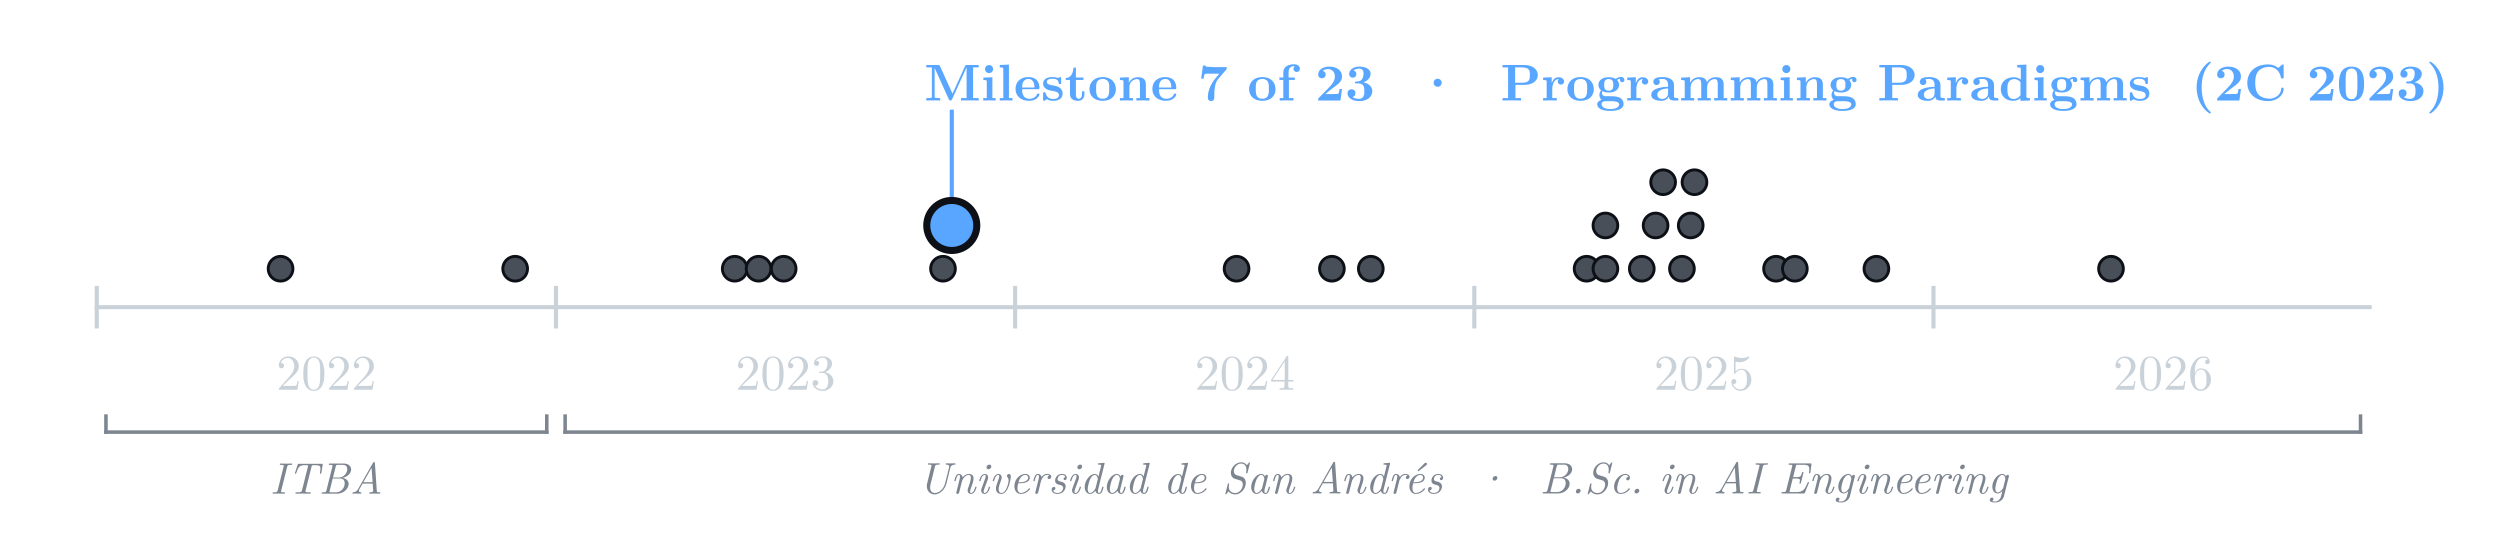
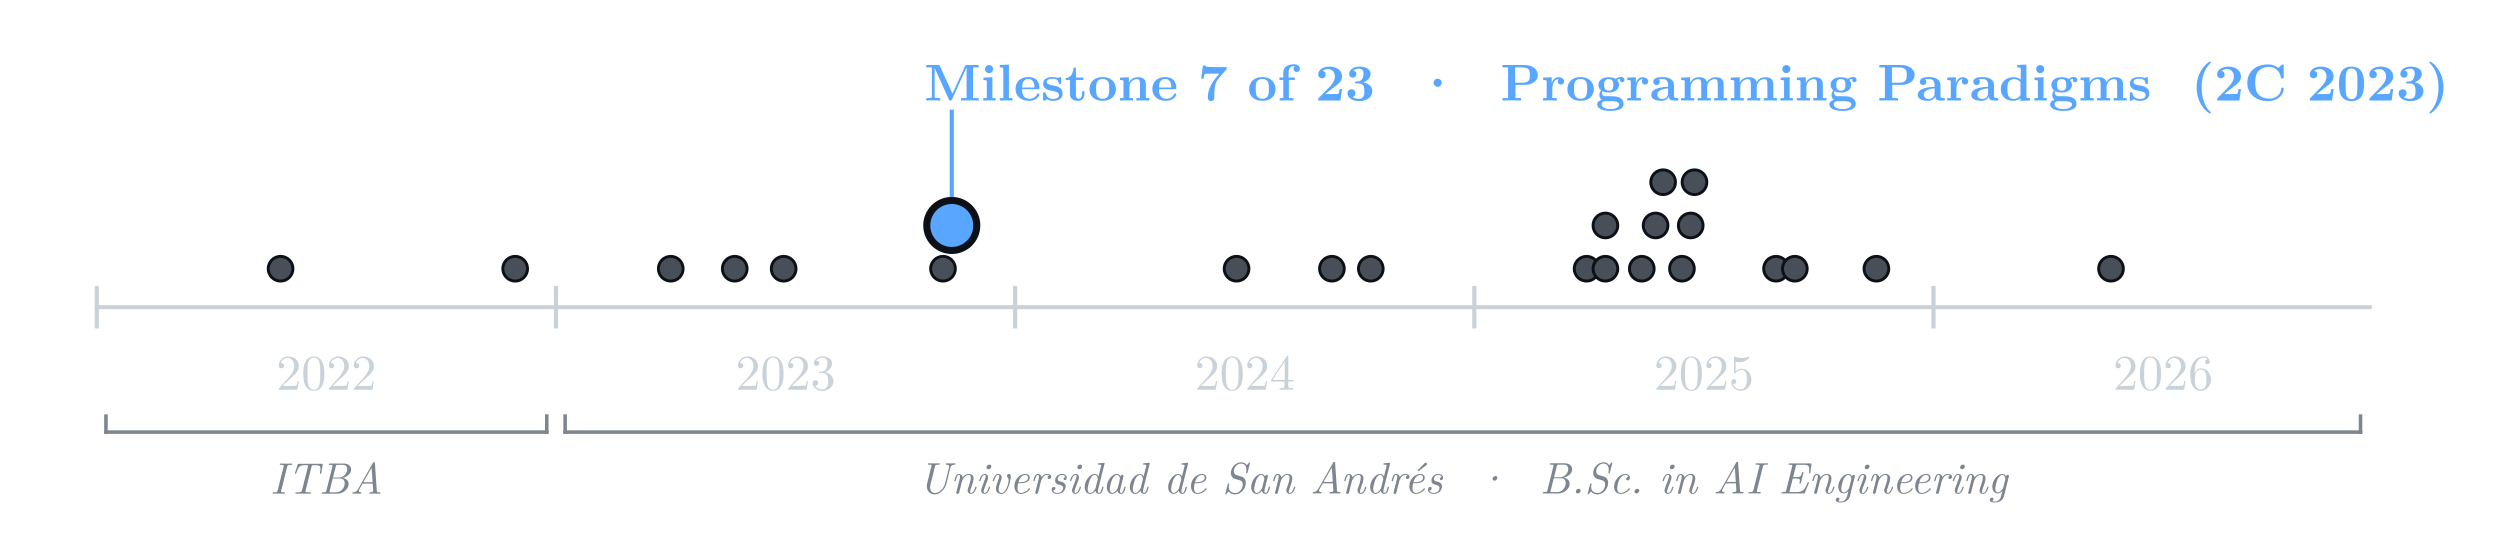
<svg xmlns="http://www.w3.org/2000/svg" xmlns:xlink="http://www.w3.org/1999/xlink" width="424.736pt" height="94.01pt" viewBox="0 0 424.736 94.01" version="1.1">
  <defs>
    <style type="text/css">*{stroke-linejoin: round; stroke-linecap: butt}</style>
  </defs>
  <g id="figure_1">
    <g id="patch_1">
      <path d="M 0 94.01  L 424.736 94.01  L 424.736 0  L 0 0  L 0 94.01  z " style="fill: none" />
    </g>
    <g id="axes_1">
      <g id="line2d_1">
        <path d="M 18.001 73.414  L 92.893 73.414  " clip-path="url(#p8eabf06597)" style="fill: none; stroke: #7d8590; stroke-width: 0.6; stroke-linecap: square" />
      </g>
      <g id="line2d_2">
        <path d="M 18.001 73.414  L 18.001 70.692  " clip-path="url(#p8eabf06597)" style="fill: none; stroke: #7d8590; stroke-width: 0.6; stroke-linecap: square" />
      </g>
      <g id="line2d_3">
        <path d="M 92.893 73.414  L 92.893 70.692  " clip-path="url(#p8eabf06597)" style="fill: none; stroke: #7d8590; stroke-width: 0.6; stroke-linecap: square" />
      </g>
      <g id="line2d_4">
        <path d="M 96.013 73.414  L 401.039 73.414  " clip-path="url(#p8eabf06597)" style="fill: none; stroke: #7d8590; stroke-width: 0.6; stroke-linecap: square" />
      </g>
      <g id="line2d_5">
        <path d="M 96.013 73.414  L 96.013 70.692  " clip-path="url(#p8eabf06597)" style="fill: none; stroke: #7d8590; stroke-width: 0.6; stroke-linecap: square" />
      </g>
      <g id="line2d_6">
        <path d="M 401.039 73.414  L 401.039 70.692  " clip-path="url(#p8eabf06597)" style="fill: none; stroke: #7d8590; stroke-width: 0.6; stroke-linecap: square" />
      </g>
      <g id="line2d_7">
        <path d="M 16.441 52.186  L 402.599 52.186  " clip-path="url(#p8eabf06597)" style="fill: none; stroke: #c9d1d9; stroke-width: 0.7; stroke-linecap: square" />
      </g>
      <g id="line2d_8">
        <path d="M 16.441 55.452  L 16.441 48.92  " clip-path="url(#p8eabf06597)" style="fill: none; stroke: #c9d1d9; stroke-width: 0.7; stroke-linecap: square" />
      </g>
      <g id="line2d_9">
        <path d="M 94.453 55.452  L 94.453 48.92  " clip-path="url(#p8eabf06597)" style="fill: none; stroke: #c9d1d9; stroke-width: 0.7; stroke-linecap: square" />
      </g>
      <g id="line2d_10">
        <path d="M 172.464 55.452  L 172.464 48.92  " clip-path="url(#p8eabf06597)" style="fill: none; stroke: #c9d1d9; stroke-width: 0.7; stroke-linecap: square" />
      </g>
      <g id="line2d_11">
        <path d="M 250.476 55.452  L 250.476 48.92  " clip-path="url(#p8eabf06597)" style="fill: none; stroke: #c9d1d9; stroke-width: 0.7; stroke-linecap: square" />
      </g>
      <g id="line2d_12">
        <path d="M 328.488 55.452  L 328.488 48.92  " clip-path="url(#p8eabf06597)" style="fill: none; stroke: #c9d1d9; stroke-width: 0.7; stroke-linecap: square" />
      </g>
      <g id="line2d_13">
        <defs>
          <path id="mfa17955ae9" d="M 0 2.1  C 0.557 2.1 1.091 1.879 1.485 1.485  C 1.879 1.091 2.1 0.557 2.1 0  C 2.1 -0.557 1.879 -1.091 1.485 -1.485  C 1.091 -1.879 0.557 -2.1 0 -2.1  C -0.557 -2.1 -1.091 -1.879 -1.485 -1.485  C -1.879 -1.091 -2.1 -0.557 -2.1 0  C -2.1 0.557 -1.879 1.091 -1.485 1.485  C -1.091 1.879 -0.557 2.1 0 2.1  z " style="stroke: #0d1117; stroke-width: 0.5" />
        </defs>
        <g clip-path="url(#p8eabf06597)">
          <use xlink:href="#mfa17955ae9" x="47.667" y="45.654" style="fill: #484f58; stroke: #0d1117; stroke-width: 0.5" />
        </g>
      </g>
      <g id="line2d_14">
        <g clip-path="url(#p8eabf06597)">
          <use xlink:href="#mfa17955ae9" x="87.526" y="45.654" style="fill: #484f58; stroke: #0d1117; stroke-width: 0.5" />
        </g>
      </g>
      <g id="line2d_15">
        <g clip-path="url(#p8eabf06597)">
+           <use xlink:href="#mfa17955ae9" x="113.956" y="45.654" style="fill: #484f58; stroke: #0d1117; stroke-width: 0.5" />
+         </g>
+       </g>
+       <g id="line2d_16">
+         <g clip-path="url(#p8eabf06597)">
          <use xlink:href="#mfa17955ae9" x="124.826" y="45.654" style="fill: #484f58; stroke: #0d1117; stroke-width: 0.5" />
-         </g>
-       </g>
-       <g id="line2d_16">
-         <g clip-path="url(#p8eabf06597)">
-           <use xlink:href="#mfa17955ae9" x="128.876" y="45.654" style="fill: #484f58; stroke: #0d1117; stroke-width: 0.5" />
        </g>
      </g>
      <g id="line2d_17">
        <g clip-path="url(#p8eabf06597)">
          <use xlink:href="#mfa17955ae9" x="133.139" y="45.654" style="fill: #484f58; stroke: #0d1117; stroke-width: 0.5" />
        </g>
      </g>
      <g id="line2d_18">
        <g clip-path="url(#p8eabf06597)">
          <use xlink:href="#mfa17955ae9" x="160.209" y="45.654" style="fill: #484f58; stroke: #0d1117; stroke-width: 0.5" />
        </g>
      </g>
      <g id="line2d_19">
        <g clip-path="url(#p8eabf06597)">
          <use xlink:href="#mfa17955ae9" x="210.085" y="45.654" style="fill: #484f58; stroke: #0d1117; stroke-width: 0.5" />
        </g>
      </g>
      <g id="line2d_20">
        <g clip-path="url(#p8eabf06597)">
          <use xlink:href="#mfa17955ae9" x="226.284" y="45.654" style="fill: #484f58; stroke: #0d1117; stroke-width: 0.5" />
        </g>
      </g>
      <g id="line2d_21">
        <g clip-path="url(#p8eabf06597)">
          <use xlink:href="#mfa17955ae9" x="232.892" y="45.654" style="fill: #484f58; stroke: #0d1117; stroke-width: 0.5" />
        </g>
      </g>
      <g id="line2d_22">
        <g clip-path="url(#p8eabf06597)">
          <use xlink:href="#mfa17955ae9" x="269.553" y="45.654" style="fill: #484f58; stroke: #0d1117; stroke-width: 0.5" />
        </g>
      </g>
      <g id="line2d_23">
        <g clip-path="url(#p8eabf06597)">
          <use xlink:href="#mfa17955ae9" x="272.75" y="45.654" style="fill: #484f58; stroke: #0d1117; stroke-width: 0.5" />
        </g>
      </g>
      <g id="line2d_24">
        <g clip-path="url(#p8eabf06597)">
          <use xlink:href="#mfa17955ae9" x="272.75" y="38.305" style="fill: #484f58; stroke: #0d1117; stroke-width: 0.5" />
        </g>
      </g>
      <g id="line2d_25">
        <g clip-path="url(#p8eabf06597)">
          <use xlink:href="#mfa17955ae9" x="278.931" y="45.654" style="fill: #484f58; stroke: #0d1117; stroke-width: 0.5" />
        </g>
      </g>
      <g id="line2d_26">
        <g clip-path="url(#p8eabf06597)">
          <use xlink:href="#mfa17955ae9" x="281.276" y="38.305" style="fill: #484f58; stroke: #0d1117; stroke-width: 0.5" />
        </g>
      </g>
      <g id="line2d_27">
        <g clip-path="url(#p8eabf06597)">
          <use xlink:href="#mfa17955ae9" x="282.555" y="30.957" style="fill: #484f58; stroke: #0d1117; stroke-width: 0.5" />
        </g>
      </g>
      <g id="line2d_28">
        <g clip-path="url(#p8eabf06597)">
          <use xlink:href="#mfa17955ae9" x="285.752" y="45.654" style="fill: #484f58; stroke: #0d1117; stroke-width: 0.5" />
        </g>
      </g>
      <g id="line2d_29">
        <g clip-path="url(#p8eabf06597)">
          <use xlink:href="#mfa17955ae9" x="287.244" y="38.305" style="fill: #484f58; stroke: #0d1117; stroke-width: 0.5" />
        </g>
      </g>
      <g id="line2d_30">
        <g clip-path="url(#p8eabf06597)">
          <use xlink:href="#mfa17955ae9" x="287.883" y="30.957" style="fill: #484f58; stroke: #0d1117; stroke-width: 0.5" />
        </g>
      </g>
      <g id="line2d_31">
        <g clip-path="url(#p8eabf06597)">
          <use xlink:href="#mfa17955ae9" x="301.738" y="45.654" style="fill: #484f58; stroke: #0d1117; stroke-width: 0.5" />
        </g>
      </g>
      <g id="line2d_32">
        <g clip-path="url(#p8eabf06597)">
          <use xlink:href="#mfa17955ae9" x="304.935" y="45.654" style="fill: #484f58; stroke: #0d1117; stroke-width: 0.5" />
        </g>
      </g>
      <g id="line2d_33">
        <g clip-path="url(#p8eabf06597)">
          <use xlink:href="#mfa17955ae9" x="318.79" y="45.654" style="fill: #484f58; stroke: #0d1117; stroke-width: 0.5" />
        </g>
      </g>
      <g id="line2d_34">
        <g clip-path="url(#p8eabf06597)">
          <use xlink:href="#mfa17955ae9" x="358.648" y="45.654" style="fill: #484f58; stroke: #0d1117; stroke-width: 0.5" />
        </g>
      </g>
      <g id="text_1">
        <g style="fill: #7d8590" transform="translate(45.88859 83.87388) scale(0.075 -0.075)">
          <defs>
            <path id="LMRoman10-Italic-41" d="M 2163 122  C 2163 198 2112 198 1984 198  C 1587 198 1587 243 1587 314  C 1587 314 1587 358 1613 454  L 2477 3910  C 2528 4115 2566 4173 3008 4173  C 3142 4173 3206 4173 3206 4294  C 3206 4371 3142 4371 3117 4371  C 2861 4371 2592 4352 2330 4352  C 2067 4352 1792 4371 1530 4371  C 1485 4371 1408 4371 1408 4256  C 1408 4173 1453 4173 1581 4173  C 1798 4173 1984 4173 1984 4064  C 1984 4045 1971 3962 1965 3942  L 1094 461  C 1043 250 986 198 557 198  C 422 198 365 198 365 83  C 365 13 410 0 454 0  C 710 0 979 19 1242 19  C 1504 19 1779 0 2035 0  C 2080 0 2163 0 2163 122  z " transform="scale(0.015625)" />
            <path id="LMRoman10-Italic-68" d="M 4960 3027  L 5152 4173  C 5158 4198 5158 4230 5158 4256  C 5158 4333 5101 4333 4998 4333  L 1715 4333  C 1587 4333 1568 4333 1530 4218  L 1152 3072  C 1120 2989 1120 2963 1120 2963  C 1120 2893 1197 2893 1216 2893  C 1242 2893 1267 2893 1286 2912  C 1299 2925 1306 2931 1370 3098  C 1670 4000 1850 4134 2675 4134  L 2893 4134  C 3040 4134 3040 4109 3040 4064  C 3040 4019 3027 3962 3014 3923  L 2157 486  C 2099 262 2042 198 1478 198  L 1376 198  C 1267 198 1197 198 1197 77  C 1197 0 1274 0 1306 0  C 1632 0 1971 19 2298 19  C 2630 19 2976 0 3302 0  C 3360 0 3437 0 3437 128  C 3437 198 3373 198 3277 198  L 3181 198  C 3078 198 2880 211 2861 211  C 2682 230 2650 256 2650 346  C 2650 365 2650 378 2675 467  L 3533 3910  C 3578 4102 3629 4115 3680 4122  C 3731 4134 3904 4134 4013 4134  C 4678 4134 4826 4045 4826 3648  C 4826 3571 4826 3450 4762 3072  C 4749 3002 4749 2976 4749 2976  C 4749 2893 4813 2893 4845 2893  C 4928 2893 4941 2912 4960 3027  z " transform="scale(0.015625)" />
            <path id="LMRoman10-Italic-22" d="M 4333 1402  C 4333 1933 3904 2227 3443 2285  C 4224 2458 4698 3008 4698 3501  C 4698 3962 4320 4371 3622 4371  L 1632 4371  C 1530 4371 1459 4371 1459 4250  C 1459 4173 1510 4173 1632 4173  C 1830 4173 2003 4173 2003 4064  C 2003 4045 2003 4032 1978 3942  L 1114 467  C 1062 250 1024 198 589 198  C 486 198 416 198 416 77  C 416 0 474 0 576 0  L 2688 0  C 3597 0 4333 736 4333 1402  z M 4134 3539  C 4134 2995 3642 2342 2912 2342  L 2067 2342  L 2464 3942  C 2522 4173 2566 4173 2778 4173  L 3533 4173  C 4070 4173 4134 3738 4134 3539  z M 3763 1485  C 3763 864 3251 198 2547 198  L 1754 198  C 1555 198 1555 218 1555 262  C 1555 301 1574 365 1581 403  L 2029 2202  L 3130 2202  C 3725 2202 3763 1651 3763 1485  z " transform="scale(0.015625)" />
            <path id="LMRoman10-Italic-1b" d="M 4429 115  C 4429 198 4378 198 4275 198  C 3942 198 3923 250 3910 416  L 3635 4422  C 3629 4563 3622 4582 3520 4582  C 3418 4582 3392 4538 3354 4467  L 1229 723  C 954 237 678 211 454 198  C 384 192 378 77 378 77  C 378 58 384 0 454 0  C 614 0 800 19 966 19  C 1165 19 1370 0 1562 0  C 1594 0 1677 0 1677 122  C 1677 192 1626 192 1574 198  C 1536 205 1306 218 1306 416  C 1306 474 1338 550 1395 659  L 1856 1466  L 3315 1466  L 3386 403  C 3386 275 3232 198 2957 198  C 2886 198 2810 198 2810 77  C 2810 0 2886 0 2906 0  C 3142 0 3398 19 3642 19  C 3866 19 4096 0 4314 0  C 4352 0 4429 0 4429 115  z M 3302 1664  L 1965 1664  L 3155 3757  L 3302 1664  z " transform="scale(0.015625)" />
          </defs>
          <use xlink:href="#LMRoman10-Italic-41" />
          <use xlink:href="#LMRoman10-Italic-68" transform="translate(38.59375 0)" />
          <use xlink:href="#LMRoman10-Italic-22" transform="translate(110.1875 0)" />
          <use xlink:href="#LMRoman10-Italic-1b" transform="translate(180.5938 0)" />
        </g>
      </g>
      <g id="text_2">
        <g style="fill: #7d8590" transform="translate(155.9454 83.83263) scale(0.075 -0.075)">
          <defs>
            <path id="LMRoman10-Italic-6c" d="M 5453 4288  C 5453 4339 5427 4371 5370 4371  C 5178 4371 4966 4352 4768 4352  C 4563 4352 4352 4371 4154 4371  C 4122 4371 4038 4371 4038 4250  C 4038 4179 4096 4173 4154 4173  C 4486 4160 4538 4032 4538 3898  C 4538 3840 4525 3795 4512 3744  L 3942 1466  C 3738 640 3059 58 2458 58  C 2125 58 1773 275 1773 858  C 1773 998 1805 1203 1837 1344  L 2477 3917  C 2528 4122 2579 4173 2982 4173  C 3117 4173 3174 4173 3174 4288  C 3174 4358 3130 4371 3085 4371  C 2842 4371 2579 4352 2330 4352  C 2074 4352 1811 4371 1562 4371  C 1523 4371 1440 4371 1440 4250  C 1440 4173 1491 4173 1613 4173  C 1811 4173 1984 4173 1984 4064  C 1984 4045 1984 4032 1958 3942  L 1344 1472  C 1293 1267 1293 1126 1293 1062  C 1293 294 1830 -141 2432 -141  C 3245 -141 3955 691 4128 1395  L 4710 3738  C 4813 4147 5171 4166 5357 4173  C 5376 4173 5453 4179 5453 4288  z " transform="scale(0.015625)" />
            <path id="LMRoman10-Italic-4d" d="M 3750 915  C 3750 979 3699 979 3654 979  C 3571 979 3571 966 3546 870  C 3494 698 3322 70 2950 70  C 2816 70 2810 166 2810 256  C 2810 416 2874 582 2925 736  C 3053 1075 3315 1792 3315 2163  C 3315 2688 2963 2829 2650 2829  C 2125 2829 1818 2445 1734 2323  C 1690 2637 1472 2829 1197 2829  C 966 2829 838 2682 736 2490  C 614 2234 531 1843 531 1843  C 531 1779 595 1779 627 1779  C 710 1779 717 1786 749 1926  C 864 2374 986 2688 1184 2688  C 1350 2688 1350 2502 1350 2432  C 1350 2330 1331 2208 1306 2106  L 826 186  C 813 147 806 115 806 96  C 806 26 858 -70 986 -70  C 1062 -70 1171 -26 1216 96  L 1472 1120  C 1504 1261 1542 1395 1574 1536  C 1658 1862 1658 1869 1766 2054  C 1856 2208 2144 2688 2630 2688  C 2912 2688 2925 2400 2925 2266  C 2925 1869 2643 1107 2554 851  C 2470 634 2451 576 2451 442  C 2451 160 2630 -70 2938 -70  C 3533 -70 3750 883 3750 915  z " transform="scale(0.015625)" />
            <path id="LMRoman10-Italic-42" d="M 2118 915  C 2118 979 2067 979 2022 979  C 1939 979 1939 966 1914 870  C 1862 685 1690 70 1318 70  C 1267 70 1178 77 1178 250  C 1178 416 1261 627 1344 864  L 1754 1958  C 1818 2144 1830 2195 1830 2317  C 1830 2669 1587 2829 1350 2829  C 749 2829 531 1875 531 1843  C 531 1779 595 1779 627 1779  C 710 1779 717 1792 742 1882  C 800 2093 966 2688 1338 2688  C 1408 2688 1478 2656 1478 2509  C 1478 2355 1408 2170 1363 2048  L 1171 1517  L 934 883  C 845 640 819 570 819 442  C 819 192 973 -70 1306 -70  C 1907 -70 2118 890 2118 915  z M 2291 3910  C 2291 4045 2195 4186 2003 4186  C 1798 4186 1594 3987 1594 3782  C 1594 3642 1696 3507 1882 3507  C 2086 3507 2291 3706 2291 3910  z " transform="scale(0.015625)" />
            <path id="LMRoman10-Italic-70" d="M 3155 2406  C 3155 2630 3078 2829 2893 2829  C 2746 2829 2586 2682 2586 2534  C 2586 2451 2630 2406 2669 2362  C 2822 2195 2842 1990 2842 1856  C 2842 1677 2541 70 1805 70  C 1459 70 1389 390 1389 602  C 1389 973 1594 1530 1766 1990  C 1798 2093 1837 2189 1837 2310  C 1837 2630 1626 2829 1350 2829  C 755 2829 531 1882 531 1843  C 531 1779 595 1779 627 1779  C 710 1779 717 1792 742 1882  C 794 2080 966 2688 1338 2688  C 1408 2688 1478 2669 1478 2502  C 1478 2349 1414 2176 1325 1926  C 1126 1382 998 998 998 698  C 998 115 1408 -70 1786 -70  C 2861 -70 3155 2240 3155 2406  z " transform="scale(0.015625)" />
            <path id="LMRoman10-Italic-32" d="M 2995 666  C 2995 698 2944 768 2893 768  C 2867 768 2861 762 2810 698  C 2336 96 1766 70 1658 70  C 1242 70 1171 525 1171 774  C 1171 1018 1235 1306 1280 1478  L 1530 1478  C 1722 1478 2150 1498 2458 1619  C 2963 1824 2963 2240 2963 2285  C 2963 2579 2726 2829 2317 2829  C 1645 2829 730 2182 730 1050  C 730 474 1037 -70 1645 -70  C 2464 -70 2995 570 2995 666  z M 2720 2298  C 2720 1619 1664 1619 1453 1619  L 1318 1619  C 1594 2669 2253 2688 2317 2688  C 2573 2688 2720 2515 2720 2298  z " transform="scale(0.015625)" />
            <path id="LMRoman10-Italic-60" d="M 3130 2426  C 3130 2758 2714 2829 2502 2829  C 2061 2829 1830 2509 1728 2368  C 1658 2707 1408 2829 1197 2829  C 966 2829 838 2682 736 2490  C 614 2234 531 1843 531 1843  C 531 1779 595 1779 627 1779  C 710 1779 717 1786 749 1926  C 864 2374 986 2688 1184 2688  C 1350 2688 1350 2502 1350 2432  C 1350 2330 1331 2208 1306 2106  L 826 186  C 813 147 806 115 806 96  C 806 26 858 -70 986 -70  C 1178 -70 1222 115 1235 166  L 1651 1843  C 1658 1862 1946 2688 2496 2688  C 2528 2688 2707 2688 2835 2598  C 2611 2528 2592 2323 2592 2291  C 2592 2208 2650 2086 2816 2086  C 2931 2086 3130 2176 3130 2426  z " transform="scale(0.015625)" />
            <path id="LMRoman10-Italic-62" d="M 2515 1005  C 2515 1562 2016 1677 1754 1734  C 1574 1773 1344 1824 1344 2099  C 1344 2253 1478 2688 1990 2688  C 2163 2688 2400 2624 2470 2374  C 2266 2349 2214 2176 2214 2112  C 2214 2042 2253 1933 2406 1933  C 2515 1933 2682 2010 2682 2285  C 2682 2579 2419 2829 1997 2829  C 1248 2829 986 2214 986 1882  C 986 1389 1402 1299 1581 1261  C 1862 1197 2150 1133 2150 787  C 2150 582 1978 70 1318 70  C 1178 70 806 102 704 429  C 1030 461 1030 742 1030 742  C 1030 864 947 947 813 947  C 666 947 486 838 486 550  C 486 160 858 -70 1312 -70  C 2272 -70 2515 710 2515 1005  z " transform="scale(0.015625)" />
            <path id="LMRoman10-Italic-2f" d="M 3424 915  C 3424 979 3373 979 3328 979  C 3251 979 3245 973 3206 832  C 3117 474 2995 70 2778 70  C 2611 70 2611 243 2611 333  C 2611 378 2611 474 2650 627  L 3565 4282  C 3571 4301 3584 4365 3584 4365  C 3584 4422 3546 4442 3494 4442  C 3475 4442 3411 4435 3392 4429  L 2758 4378  C 2682 4371 2611 4365 2611 4243  C 2611 4173 2675 4173 2765 4173  C 3072 4173 3085 4128 3085 4064  C 3085 4045 3066 3955 3066 3955  L 2694 2458  C 2598 2656 2426 2829 2157 2829  C 1446 2829 691 1856 691 922  C 691 378 986 -70 1466 -70  C 1696 -70 1978 64 2234 378  C 2304 64 2541 -70 2765 -70  C 3002 -70 3136 90 3232 288  C 3347 531 3424 915 3424 915  z M 2272 781  C 2221 582 1830 70 1478 70  C 1178 70 1126 448 1126 640  C 1126 960 1325 1709 1440 1978  C 1600 2368 1894 2688 2157 2688  C 2208 2688 2355 2682 2470 2502  C 2534 2400 2598 2214 2598 2093  C 2598 2074 2592 2048 2579 2010  L 2272 781  z " transform="scale(0.015625)" />
            <path id="LMRoman10-Italic-1c" d="M 3360 915  C 3360 979 3309 979 3264 979  C 3187 979 3181 973 3142 832  C 3053 474 2931 70 2714 70  C 2547 70 2547 243 2547 333  C 2547 378 2547 480 2592 659  L 3027 2400  C 3053 2490 3053 2502 3053 2534  C 3053 2669 2944 2701 2880 2701  C 2675 2701 2630 2483 2624 2451  C 2502 2726 2298 2829 2093 2829  C 1382 2829 627 1856 627 922  C 627 378 922 -70 1402 -70  C 1632 -70 1914 64 2170 378  C 2240 64 2477 -70 2701 -70  C 2938 -70 3072 90 3168 288  C 3283 531 3360 915 3360 915  z M 2214 794  C 2163 589 1766 70 1414 70  C 1114 70 1062 448 1062 640  C 1062 960 1261 1709 1376 1978  C 1536 2368 1830 2688 2093 2688  C 2374 2688 2534 2355 2534 2086  C 2534 2086 2528 2042 2515 2003  L 2214 794  z " transform="scale(0.015625)" />
            <path id="LMRoman10-Italic-67" transform="scale(0.015625)" />
            <path id="LMRoman10-Italic-61" d="M 3443 1523  C 3443 1709 3398 1971 3232 2176  C 3072 2374 2995 2394 2387 2573  C 2266 2605 2067 2662 2035 2675  C 1818 2771 1709 2976 1709 3238  C 1709 3763 2202 4333 2746 4333  C 3347 4333 3526 3898 3526 3424  C 3526 3258 3520 3213 3494 3072  L 3488 2982  C 3488 2918 3552 2918 3584 2918  C 3654 2918 3674 2925 3699 3034  L 4032 4358  C 4038 4384 4045 4422 4045 4448  C 4045 4448 4038 4512 3974 4512  C 3942 4512 3936 4506 3878 4435  L 3590 4077  C 3341 4506 2886 4512 2758 4512  C 1971 4512 1274 3725 1274 2989  C 1274 2656 1414 2317 1786 2144  C 1824 2125 1965 2086 2061 2061  L 2374 1971  C 2707 1875 2758 1856 2867 1741  C 2938 1651 3008 1510 3008 1280  C 3008 698 2509 58 1939 58  C 1459 58 979 288 979 954  C 979 1101 1011 1274 1030 1344  L 1037 1382  C 1037 1453 979 1453 941 1453  C 864 1453 851 1440 826 1344  L 493 6  C 480 -38 474 -58 474 -77  C 474 -115 506 -141 544 -141  C 589 -141 595 -128 646 -64  C 717 13 883 218 947 301  C 1184 -45 1594 -141 1926 -141  C 2733 -141 3443 717 3443 1523  z " transform="scale(0.015625)" />
            <path id="LMRoman10-Italic-fb" d="M 2995 666  C 2995 698 2944 768 2893 768  C 2867 768 2861 762 2810 698  C 2336 96 1766 70 1658 70  C 1242 70 1171 525 1171 774  C 1171 1018 1235 1306 1280 1478  L 1530 1478  C 1722 1478 2150 1498 2458 1619  C 2963 1824 2963 2240 2963 2285  C 2963 2579 2726 2829 2317 2829  C 1645 2829 730 2182 730 1050  C 730 474 1037 -70 1645 -70  C 2464 -70 2995 570 2995 666  z M 2720 2298  C 2720 1619 1664 1619 1453 1619  L 1318 1619  C 1594 2669 2253 2688 2317 2688  C 2573 2688 2720 2515 2720 2298  z M 3283 4275  C 3283 4390 3181 4454 3104 4454  C 3014 4454 2963 4403 2906 4346  L 1997 3437  C 1933 3373 1933 3360 1933 3341  C 1933 3290 1990 3232 2035 3232  C 2054 3232 2067 3232 2125 3283  L 3155 4070  C 3213 4109 3283 4166 3283 4275  z " transform="scale(0.015625)" />
            <path id="LMRoman10-Italic-1e6" d="M 3347 2253  C 3347 2394 3245 2528 3066 2528  C 2861 2528 2650 2336 2650 2125  C 2650 1958 2765 1850 2931 1850  C 3149 1850 3347 2061 3347 2253  z " transform="scale(0.015625)" />
            <path id="LMRoman10-Italic-58" d="M 1421 403  C 1421 544 1318 678 1139 678  C 934 678 723 486 723 275  C 723 109 838 0 1005 0  C 1222 0 1421 211 1421 403  z " transform="scale(0.015625)" />
            <path id="LMRoman10-Italic-2b" d="M 2995 666  C 2995 698 2944 768 2893 768  C 2867 768 2861 762 2810 698  C 2336 96 1766 70 1658 70  C 1312 70 1152 358 1152 730  C 1152 1069 1325 1741 1491 2048  C 1722 2464 2042 2688 2330 2688  C 2400 2688 2688 2675 2784 2413  C 2464 2374 2464 2099 2464 2099  C 2464 1997 2534 1894 2682 1894  C 2854 1894 3008 2035 3008 2278  C 3008 2592 2733 2829 2323 2829  C 1530 2829 704 1920 704 986  C 704 352 1082 -70 1645 -70  C 2464 -70 2995 570 2995 666  z " transform="scale(0.015625)" />
            <path id="LMRoman10-Italic-31" d="M 4397 1581  C 4397 1651 4320 1651 4301 1651  C 4230 1651 4224 1645 4166 1498  C 3795 614 3571 198 2554 198  L 1773 198  C 1574 198 1574 218 1574 262  C 1574 301 1594 365 1600 403  L 2042 2163  L 2598 2163  C 3034 2163 3078 2061 3078 1888  C 3078 1843 3072 1747 3021 1562  C 3021 1562 3008 1510 3008 1491  C 3008 1414 3072 1414 3110 1414  C 3181 1414 3200 1427 3226 1542  L 3578 2950  C 3584 2970 3597 3034 3597 3034  C 3597 3110 3520 3110 3494 3110  C 3411 3110 3411 3091 3373 2957  C 3251 2502 3130 2362 2611 2362  L 2093 2362  L 2483 3936  C 2534 4147 2579 4154 2790 4154  L 3590 4154  C 4282 4154 4442 3962 4442 3507  C 4442 3334 4429 3251 4410 3098  C 4403 3066 4397 3008 4397 2989  C 4397 2912 4467 2912 4493 2912  C 4582 2912 4589 2938 4602 3053  L 4749 4186  C 4768 4352 4730 4352 4595 4352  L 1606 4352  C 1498 4352 1434 4352 1434 4237  C 1434 4154 1478 4154 1606 4154  C 1978 4154 1978 4102 1978 4045  C 1978 4045 1978 3994 1952 3898  L 1094 467  C 1043 250 1005 198 570 198  C 467 198 397 198 397 77  C 397 0 454 0 557 0  L 3622 0  C 3750 0 3757 6 3802 102  L 4371 1504  C 4378 1517 4397 1581 4397 1581  z " transform="scale(0.015625)" />
            <path id="LMRoman10-Italic-3b" d="M 2394 -403  L 3091 2400  C 3117 2496 3117 2509 3117 2534  C 3117 2669 3008 2701 2944 2701  C 2867 2701 2720 2650 2694 2464  C 2605 2650 2432 2829 2157 2829  C 1440 2829 704 1882 704 979  C 704 435 1005 0 1485 0  C 1811 0 2086 262 2163 339  L 2029 -198  C 1952 -518 1914 -653 1734 -870  C 1478 -1171 1222 -1171 1126 -1171  C 1043 -1171 845 -1171 672 -1101  C 800 -1050 877 -915 877 -806  C 877 -723 819 -602 653 -602  C 538 -602 339 -691 339 -941  C 339 -1197 576 -1312 1114 -1312  C 1786 -1312 2272 -890 2394 -403  z M 2291 845  C 2240 640 1850 141 1498 141  C 1152 141 1139 627 1139 698  C 1139 1005 1331 1754 1466 2054  C 1626 2400 1907 2688 2157 2688  C 2541 2688 2598 2150 2598 2099  L 2579 2010  L 2291 845  z " transform="scale(0.015625)" />
          </defs>
          <use xlink:href="#LMRoman10-Italic-6c" />
          <use xlink:href="#LMRoman10-Italic-4d" transform="translate(74.29688 0)" />
          <use xlink:href="#LMRoman10-Italic-42" transform="translate(130.5 0)" />
          <use xlink:href="#LMRoman10-Italic-70" transform="translate(161.2031 0)" />
          <use xlink:href="#LMRoman10-Italic-32" transform="translate(207.2031 0)" />
          <use xlink:href="#LMRoman10-Italic-60" transform="translate(253.2031 0)" />
          <use xlink:href="#LMRoman10-Italic-62" transform="translate(295.4062 0)" />
          <use xlink:href="#LMRoman10-Italic-42" transform="translate(336.3125 0)" />
          <use xlink:href="#LMRoman10-Italic-2f" transform="translate(367.0156 0)" />
          <use xlink:href="#LMRoman10-Italic-1c" transform="translate(418.1094 0)" />
          <use xlink:href="#LMRoman10-Italic-2f" transform="translate(469.2031 0)" />
          <use xlink:href="#LMRoman10-Italic-67" transform="translate(520.2969 0)" />
          <use xlink:href="#LMRoman10-Italic-2f" transform="translate(556.0938 0)" />
          <use xlink:href="#LMRoman10-Italic-32" transform="translate(607.1875 0)" />
          <use xlink:href="#LMRoman10-Italic-67" transform="translate(653.1875 0)" />
          <use xlink:href="#LMRoman10-Italic-61" transform="translate(688.9844 0)" />
          <use xlink:href="#LMRoman10-Italic-1c" transform="translate(745.1875 0)" />
          <use xlink:href="#LMRoman10-Italic-4d" transform="translate(796.2812 0)" />
          <use xlink:href="#LMRoman10-Italic-67" transform="translate(852.4844 0)" />
          <use xlink:href="#LMRoman10-Italic-1b" transform="translate(888.2812 0)" />
          <use xlink:href="#LMRoman10-Italic-4d" transform="translate(957.4844 0)" />
          <use xlink:href="#LMRoman10-Italic-2f" transform="translate(1013.688 0)" />
          <use xlink:href="#LMRoman10-Italic-60" transform="translate(1064.781 0)" />
          <use xlink:href="#LMRoman10-Italic-fb" transform="translate(1101.891 0)" />
          <use xlink:href="#LMRoman10-Italic-62" transform="translate(1147.891 0)" />
          <use xlink:href="#LMRoman10-Italic-67" transform="translate(1188.797 0)" />
          <use xlink:href="#LMRoman10-Italic-67" transform="translate(1224.594 0)" />
          <use xlink:href="#LMRoman10-Italic-1e6" transform="translate(1260.391 0)" />
          <use xlink:href="#LMRoman10-Italic-67" transform="translate(1337.094 0)" />
          <use xlink:href="#LMRoman10-Italic-67" transform="translate(1372.891 0)" />
          <use xlink:href="#LMRoman10-Italic-22" transform="translate(1408.688 0)" />
          <use xlink:href="#LMRoman10-Italic-58" transform="translate(1479.094 0)" />
          <use xlink:href="#LMRoman10-Italic-61" transform="translate(1509.797 0)" />
          <use xlink:href="#LMRoman10-Italic-2b" transform="translate(1566 0)" />
          <use xlink:href="#LMRoman10-Italic-58" transform="translate(1612 0)" />
          <use xlink:href="#LMRoman10-Italic-67" transform="translate(1642.703 0)" />
          <use xlink:href="#LMRoman10-Italic-42" transform="translate(1678.5 0)" />
          <use xlink:href="#LMRoman10-Italic-4d" transform="translate(1709.203 0)" />
          <use xlink:href="#LMRoman10-Italic-67" transform="translate(1765.406 0)" />
          <use xlink:href="#LMRoman10-Italic-1b" transform="translate(1801.203 0)" />
          <use xlink:href="#LMRoman10-Italic-41" transform="translate(1875.5 0)" />
          <use xlink:href="#LMRoman10-Italic-67" transform="translate(1914.094 0)" />
          <use xlink:href="#LMRoman10-Italic-31" transform="translate(1949.891 0)" />
          <use xlink:href="#LMRoman10-Italic-4d" transform="translate(2017.688 0)" />
          <use xlink:href="#LMRoman10-Italic-3b" transform="translate(2073.891 0)" />
          <use xlink:href="#LMRoman10-Italic-42" transform="translate(2119.891 0)" />
          <use xlink:href="#LMRoman10-Italic-4d" transform="translate(2150.594 0)" />
          <use xlink:href="#LMRoman10-Italic-32" transform="translate(2206.797 0)" />
          <use xlink:href="#LMRoman10-Italic-32" transform="translate(2247.703 0)" />
          <use xlink:href="#LMRoman10-Italic-60" transform="translate(2293.703 0)" />
          <use xlink:href="#LMRoman10-Italic-42" transform="translate(2335.906 0)" />
          <use xlink:href="#LMRoman10-Italic-4d" transform="translate(2366.609 0)" />
          <use xlink:href="#LMRoman10-Italic-3b" transform="translate(2422.812 0)" />
        </g>
      </g>
      <g id="text_3">
        <g style="fill: #c9d1d9" transform="translate(46.94699 66.21732) scale(0.085 -0.085)">
          <defs>
            <path id="LMRoman10-Regular-6b" d="M 2874 1114  L 2714 1114  C 2682 922 2637 640 2573 544  C 2528 493 2106 493 1965 493  L 813 493  L 1491 1152  C 2490 2035 2874 2381 2874 3021  C 2874 3750 2298 4262 1517 4262  C 794 4262 320 3674 320 3104  C 320 2746 640 2746 659 2746  C 768 2746 992 2822 992 3085  C 992 3251 877 3418 653 3418  C 602 3418 589 3418 570 3411  C 717 3827 1062 4064 1434 4064  C 2016 4064 2291 3546 2291 3021  C 2291 2509 1971 2003 1619 1606  L 390 237  C 320 166 320 154 320 0  L 2694 0  L 2874 1114  z " transform="scale(0.015625)" />
            <path id="LMRoman10-Regular-79" d="M 2944 2048  C 2944 2560 2912 3072 2688 3546  C 2394 4160 1869 4262 1600 4262  C 1216 4262 749 4096 486 3501  C 282 3059 250 2560 250 2048  C 250 1568 275 992 538 506  C 813 -13 1280 -141 1594 -141  C 1939 -141 2426 -6 2707 602  C 2912 1043 2944 1542 2944 2048  z M 2413 2125  C 2413 1645 2413 1210 2342 800  C 2246 192 1882 0 1594 0  C 1344 0 966 160 851 774  C 781 1158 781 1747 781 2125  C 781 2534 781 2957 832 3302  C 954 4064 1434 4122 1594 4122  C 1805 4122 2227 4006 2349 3373  C 2413 3014 2413 2528 2413 2125  z " transform="scale(0.015625)" />
          </defs>
          <use xlink:href="#LMRoman10-Regular-6b" />
          <use xlink:href="#LMRoman10-Regular-79" transform="translate(50 0)" />
          <use xlink:href="#LMRoman10-Regular-6b" transform="translate(100 0)" />
          <use xlink:href="#LMRoman10-Regular-6b" transform="translate(150 0)" />
        </g>
      </g>
      <g id="text_4">
        <g style="fill: #c9d1d9" transform="translate(124.9586 66.21732) scale(0.085 -0.085)">
          <defs>
            <path id="LMRoman10-Regular-6a" d="M 2925 1094  C 2925 1619 2522 2118 1856 2253  C 2381 2426 2752 2874 2752 3379  C 2752 3904 2189 4262 1574 4262  C 928 4262 442 3878 442 3392  C 442 3181 582 3059 768 3059  C 966 3059 1094 3200 1094 3386  C 1094 3706 794 3706 698 3706  C 896 4019 1318 4102 1549 4102  C 1811 4102 2163 3962 2163 3386  C 2163 3309 2150 2938 1984 2656  C 1792 2349 1574 2330 1414 2323  C 1363 2317 1210 2304 1165 2304  C 1114 2298 1069 2291 1069 2227  C 1069 2157 1114 2157 1222 2157  L 1504 2157  C 2029 2157 2266 1722 2266 1094  C 2266 224 1824 38 1542 38  C 1267 38 787 147 563 525  C 787 493 986 634 986 877  C 986 1107 813 1235 627 1235  C 474 1235 269 1146 269 864  C 269 282 864 -141 1562 -141  C 2342 -141 2925 442 2925 1094  z " transform="scale(0.015625)" />
          </defs>
          <use xlink:href="#LMRoman10-Regular-6b" />
          <use xlink:href="#LMRoman10-Regular-79" transform="translate(50 0)" />
          <use xlink:href="#LMRoman10-Regular-6b" transform="translate(100 0)" />
          <use xlink:href="#LMRoman10-Regular-6a" transform="translate(150 0)" />
        </g>
      </g>
      <g id="text_5">
        <g style="fill: #c9d1d9" transform="translate(202.9703 66.21732) scale(0.085 -0.085)">
          <defs>
            <path id="LMRoman10-Regular-39" d="M 3014 1056  L 3014 1254  L 2374 1254  L 2374 4166  C 2374 4294 2374 4333 2272 4333  C 2214 4333 2195 4333 2144 4256  L 179 1254  L 179 1056  L 1882 1056  L 1882 499  C 1882 269 1869 198 1395 198  L 1261 198  L 1261 0  C 1523 19 1856 19 2125 19  C 2394 19 2733 19 2995 0  L 2995 198  L 2861 198  C 2387 198 2374 269 2374 499  L 2374 1056  L 3014 1056  z M 1920 1254  L 358 1254  L 1920 3642  L 1920 1254  z " transform="scale(0.015625)" />
          </defs>
          <use xlink:href="#LMRoman10-Regular-6b" />
          <use xlink:href="#LMRoman10-Regular-79" transform="translate(50 0)" />
          <use xlink:href="#LMRoman10-Regular-6b" transform="translate(100 0)" />
          <use xlink:href="#LMRoman10-Regular-39" transform="translate(150 0)" />
        </g>
      </g>
      <g id="text_6">
        <g style="fill: #c9d1d9" transform="translate(280.9819 66.21732) scale(0.085 -0.085)">
          <defs>
            <path id="LMRoman10-Regular-38" d="M 2874 1286  C 2874 2048 2349 2688 1658 2688  C 1350 2688 1075 2586 845 2362  L 845 3610  C 973 3571 1184 3526 1389 3526  C 2176 3526 2624 4109 2624 4192  C 2624 4230 2605 4262 2560 4262  C 2560 4262 2541 4262 2509 4243  C 2381 4186 2067 4058 1638 4058  C 1382 4058 1088 4102 787 4237  C 736 4256 710 4256 710 4256  C 646 4256 646 4205 646 4102  L 646 2208  C 646 2093 646 2042 736 2042  C 781 2042 794 2061 819 2099  C 890 2202 1126 2547 1645 2547  C 1978 2547 2138 2253 2189 2138  C 2291 1901 2304 1651 2304 1331  C 2304 1107 2304 723 2150 454  C 1997 205 1760 38 1466 38  C 998 38 634 378 525 755  C 544 749 563 742 634 742  C 845 742 954 902 954 1056  C 954 1210 845 1370 634 1370  C 544 1370 320 1325 320 1030  C 320 480 762 -141 1478 -141  C 2221 -141 2874 474 2874 1286  z " transform="scale(0.015625)" />
          </defs>
          <use xlink:href="#LMRoman10-Regular-6b" />
          <use xlink:href="#LMRoman10-Regular-79" transform="translate(50 0)" />
          <use xlink:href="#LMRoman10-Regular-6b" transform="translate(100 0)" />
          <use xlink:href="#LMRoman10-Regular-38" transform="translate(150 0)" />
        </g>
      </g>
      <g id="text_7">
        <g style="fill: #c9d1d9" transform="translate(358.9936 66.21732) scale(0.085 -0.085)">
          <defs>
            <path id="LMRoman10-Regular-65" d="M 2925 1306  C 2925 2118 2355 2733 1645 2733  C 1210 2733 973 2406 845 2099  L 845 2253  C 845 3872 1638 4102 1965 4102  C 2118 4102 2387 4064 2528 3846  C 2432 3846 2176 3846 2176 3558  C 2176 3360 2330 3264 2470 3264  C 2573 3264 2765 3322 2765 3571  C 2765 3955 2483 4262 1952 4262  C 1133 4262 269 3437 269 2022  C 269 314 1011 -141 1606 -141  C 2317 -141 2925 461 2925 1306  z M 2349 1312  C 2349 1005 2349 685 2240 454  C 2048 70 1754 38 1606 38  C 1203 38 1011 422 973 518  C 858 819 858 1331 858 1446  C 858 1946 1062 2586 1638 2586  C 1741 2586 2035 2586 2234 2189  C 2349 1952 2349 1626 2349 1312  z " transform="scale(0.015625)" />
          </defs>
          <use xlink:href="#LMRoman10-Regular-6b" />
          <use xlink:href="#LMRoman10-Regular-79" transform="translate(50 0)" />
          <use xlink:href="#LMRoman10-Regular-6b" transform="translate(100 0)" />
          <use xlink:href="#LMRoman10-Regular-65" transform="translate(150 0)" />
        </g>
      </g>
      <g id="line2d_35">
        <path d="M 161.701 35.04  L 161.701 18.982  " clip-path="url(#p8eabf06597)" style="fill: none; stroke: #58a6ff; stroke-width: 0.7; stroke-linecap: square" />
      </g>
      <g id="text_8">
        <g style="fill: #58a6ff" transform="translate(157.0199 17.07804) scale(0.088 -0.088)">
          <defs>
            <path id="LMRoman10-Bold-4a" d="M 6726 0  L 6726 301  L 6035 301  L 6035 4090  L 6726 4090  L 6726 4390  L 5312 4390  C 5171 4390 5101 4390 5030 4230  L 3494 845  L 1958 4230  C 1888 4390 1818 4390 1677 4390  L 256 4390  L 256 4090  L 947 4090  L 947 486  C 947 346 941 339 762 320  C 608 301 595 301 416 301  L 256 301  L 256 0  C 499 19 864 19 1114 19  C 1382 19 1715 19 1978 0  L 1978 301  L 1818 301  C 1702 301 1594 307 1478 320  C 1293 339 1286 346 1286 486  L 1286 4006  L 1293 4006  L 3034 160  C 3091 32 3168 0 3238 0  C 3366 0 3418 96 3443 154  L 5229 4090  L 5235 4090  L 5235 301  L 4544 301  L 4544 0  C 4774 19 5370 19 5632 19  C 5894 19 6496 19 6726 0  z " transform="scale(0.015625)" />
            <path id="LMRoman10-Bold-42" d="M 1830 0  L 1830 301  L 1434 301  L 1434 2880  L 320 2829  L 320 2528  C 698 2528 742 2528 742 2278  L 742 301  L 301 301  L 301 0  L 1082 19  L 1830 0  z M 1523 3885  C 1523 4160 1299 4384 1024 4384  C 749 4384 525 4160 525 3885  C 525 3610 749 3386 1024 3386  C 1299 3386 1523 3610 1523 3885  z " transform="scale(0.015625)" />
            <path id="LMRoman10-Bold-48" d="M 1875 0  L 1875 301  L 1434 301  L 1434 4442  L 301 4390  L 301 4090  C 698 4090 742 4090 742 3840  L 742 301  L 301 301  L 301 0  L 1088 19  L 1875 0  z " transform="scale(0.015625)" />
            <path id="LMRoman10-Bold-32" d="M 3162 749  C 3162 864 3040 864 3008 864  C 2899 864 2886 832 2848 730  C 2714 422 2349 218 1933 218  C 1030 218 1024 1069 1024 1395  L 2957 1395  C 3098 1395 3162 1395 3162 1568  C 3162 1766 3123 2234 2803 2554  C 2566 2784 2227 2899 1786 2899  C 762 2899 205 2240 205 1440  C 205 582 845 -38 1875 -38  C 2886 -38 3162 640 3162 749  z M 2554 1606  L 1024 1606  C 1037 1856 1043 2125 1178 2336  C 1344 2592 1600 2669 1786 2669  C 2534 2669 2547 1830 2554 1606  z " transform="scale(0.015625)" />
            <path id="LMRoman10-Bold-62" d="M 2656 896  C 2656 1171 2528 1395 2304 1574  C 2054 1760 1850 1798 1350 1882  C 1114 1926 698 1997 698 2298  C 698 2694 1293 2694 1414 2694  C 1894 2694 2138 2509 2170 2157  C 2176 2061 2182 2029 2317 2029  C 2470 2029 2470 2061 2470 2208  L 2470 2720  C 2470 2842 2470 2899 2355 2899  C 2330 2899 2317 2899 2067 2778  C 1901 2861 1677 2899 1421 2899  C 1229 2899 243 2899 243 2061  C 243 1805 371 1632 499 1523  C 755 1299 998 1261 1491 1171  C 1722 1133 2202 1050 2202 672  C 2202 192 1613 192 1472 192  C 794 192 627 659 550 934  C 518 1024 486 1024 397 1024  C 243 1024 243 986 243 838  L 243 141  C 243 19 243 -38 358 -38  C 403 -38 416 -38 550 58  L 717 166  C 1011 -38 1344 -38 1472 -38  C 1670 -38 2656 -38 2656 896  z " transform="scale(0.015625)" />
            <path id="LMRoman10-Bold-69" d="M 2445 794  L 2445 1133  L 2144 1133  L 2144 806  C 2144 371 1939 218 1760 218  C 1389 218 1389 627 1389 774  L 1389 2541  L 2323 2541  L 2323 2842  L 1389 2842  L 1389 4064  L 1088 4064  C 1082 3424 768 2790 134 2771  L 134 2541  L 659 2541  L 659 787  C 659 102 1216 -38 1670 -38  C 2157 -38 2445 326 2445 794  z " transform="scale(0.015625)" />
            <path id="LMRoman10-Bold-51" d="M 3469 1395  C 3469 2253 2880 2899 1837 2899  C 787 2899 205 2246 205 1395  C 205 602 768 -38 1837 -38  C 2912 -38 3469 608 3469 1395  z M 2650 1466  C 2650 909 2650 218 1837 218  C 1024 218 1024 909 1024 1466  C 1024 1754 1024 2080 1133 2298  C 1254 2534 1523 2669 1837 2669  C 2106 2669 2374 2566 2515 2342  C 2650 2125 2650 1773 2650 1466  z " transform="scale(0.015625)" />
            <path id="LMRoman10-Bold-4d" d="M 3936 0  L 3936 301  L 3494 301  L 3494 1958  C 3494 2630 3149 2880 2509 2880  C 1894 2880 1555 2515 1389 2189  L 1389 2880  L 288 2829  L 288 2528  C 685 2528 730 2528 730 2278  L 730 301  L 288 301  L 288 0  L 1094 19  L 1901 0  L 1901 301  L 1459 301  L 1459 1638  C 1459 2336 2010 2650 2413 2650  C 2630 2650 2765 2515 2765 2029  L 2765 301  L 2323 301  L 2323 0  L 3130 19  L 3936 0  z " transform="scale(0.015625)" />
            <path id="LMRoman10-Bold-67" transform="scale(0.015625)" />
            <path id="LMRoman10-Bold-64" d="M 3571 4122  L 2266 4122  C 2118 4122 1178 4154 1088 4179  C 954 4205 947 4262 934 4326  L 634 4326  L 410 2701  L 710 2701  C 774 3187 858 3270 883 3283  C 954 3322 1472 3322 1581 3322  L 2662 3322  C 2547 3181 2426 3046 2310 2906  C 1696 2189 1235 1325 1235 378  C 1235 -70 1594 -70 1632 -70  C 1734 -70 2035 -38 2035 384  L 2035 678  C 2035 986 2054 1293 2099 1594  C 2157 2022 2291 2400 2515 2662  L 3507 3814  C 3571 3885 3571 3898 3571 4122  z " transform="scale(0.015625)" />
            <path id="LMRoman10-Bold-37" d="M 2797 3923  C 2797 4192 2566 4480 2067 4480  C 1440 4480 749 4211 749 3488  L 749 2842  L 269 2842  L 269 2541  L 749 2541  L 749 301  L 307 301  L 307 0  L 1114 19  C 1357 19 1766 19 1997 0  L 1997 301  L 1440 301  L 1440 2541  L 2176 2541  L 2176 2842  L 1402 2842  L 1402 3488  C 1402 4192 1888 4250 2048 4250  C 2080 4250 2112 4250 2157 4237  C 2061 4166 2010 4045 2010 3923  C 2010 3648 2234 3526 2400 3526  C 2592 3526 2797 3661 2797 3923  z " transform="scale(0.015625)" />
            <path id="LMRoman10-Bold-6b" d="M 3309 1421  L 3008 1421  C 2989 1293 2931 883 2842 838  C 2771 800 2291 800 2189 800  L 1248 800  C 1549 1050 1882 1325 2170 1536  C 2899 2074 3309 2374 3309 2982  C 3309 3718 2643 4192 1741 4192  C 966 4192 365 3795 365 3219  C 365 2842 672 2746 826 2746  C 1030 2746 1286 2886 1286 3206  C 1286 3539 1018 3642 922 3667  C 1107 3821 1350 3891 1581 3891  C 2131 3891 2426 3456 2426 2976  C 2426 2534 2182 2099 1734 1645  L 448 333  C 365 256 365 243 365 115  L 365 0  L 3110 0  L 3309 1421  z " transform="scale(0.015625)" />
            <path id="LMRoman10-Bold-6a" d="M 3366 1152  C 3366 1504 3181 2054 2253 2253  C 2694 2387 3162 2752 3162 3302  C 3162 3795 2675 4192 1773 4192  C 1011 4192 512 3782 512 3270  C 512 2995 710 2822 954 2822  C 1242 2822 1402 3027 1402 3264  C 1402 3635 1056 3706 1030 3712  C 1254 3891 1536 3942 1734 3942  C 2266 3942 2285 3533 2285 3322  C 2285 3238 2278 2400 1613 2362  C 1350 2349 1338 2342 1306 2336  C 1242 2330 1229 2266 1229 2227  C 1229 2112 1293 2112 1408 2112  L 1690 2112  C 2387 2112 2387 1485 2387 1158  C 2387 858 2387 205 1722 205  C 1555 205 1222 230 915 422  C 1126 480 1286 640 1286 902  C 1286 1190 1082 1389 800 1389  C 531 1389 307 1216 307 890  C 307 314 928 -70 1754 -70  C 2899 -70 3366 570 3366 1152  z " transform="scale(0.015625)" />
            <path id="LMRoman10-Bold-1e6" d="M 3360 2195  C 3360 2470 3136 2694 2861 2694  C 2586 2694 2362 2470 2362 2195  C 2362 1920 2586 1696 2861 1696  C 3136 1696 3360 1920 3360 2195  z " transform="scale(0.015625)" />
            <path id="LMRoman10-Bold-53" d="M 4614 3142  C 4614 3846 3981 4390 2918 4390  L 250 4390  L 250 4090  L 941 4090  L 941 301  L 250 301  L 250 0  C 493 19 1120 19 1395 19  C 1670 19 2298 19 2541 0  L 2541 301  L 1850 301  L 1850 1933  L 2982 1933  C 3872 1933 4614 2394 4614 3142  z M 3635 3142  C 3635 2688 3635 2195 2669 2195  L 1811 2195  L 1811 4090  L 2675 4090  C 3635 4090 3635 3603 3635 3142  z " transform="scale(0.015625)" />
            <path id="LMRoman10-Bold-60" d="M 2829 2355  C 2829 2694 2483 2880 2150 2880  C 1702 2880 1446 2560 1299 2157  L 1299 2880  L 237 2829  L 237 2528  C 634 2528 678 2528 678 2278  L 678 301  L 237 301  L 237 0  L 1043 19  C 1286 19 1696 19 1926 0  L 1926 301  L 1370 301  L 1370 1421  C 1370 1869 1530 2650 2170 2650  C 2170 2650 2048 2541 2048 2355  C 2048 2093 2253 1965 2438 1965  C 2624 1965 2829 2099 2829 2355  z " transform="scale(0.015625)" />
            <path id="LMRoman10-Bold-3b" d="M 3571 2541  C 3571 2688 3462 2912 3168 2912  C 3072 2912 2771 2893 2490 2669  C 2374 2746 2106 2880 1632 2880  C 710 2880 358 2381 358 1933  C 358 1670 486 1408 691 1261  C 512 1037 474 826 474 691  C 474 595 499 282 755 77  C 672 58 205 -77 205 -480  C 205 -806 557 -1286 1837 -1286  C 2970 -1286 3469 -909 3469 -461  C 3469 -269 3418 134 2989 352  C 2630 531 2246 531 1632 531  C 1466 531 1171 531 1139 538  C 858 582 787 826 787 941  C 787 1005 813 1101 851 1152  C 1146 998 1472 986 1632 986  C 2554 986 2906 1485 2906 1933  C 2906 2234 2746 2445 2650 2547  C 2842 2650 2976 2662 3046 2669  C 3034 2637 3021 2579 3021 2541  C 3021 2381 3130 2266 3296 2266  C 3462 2266 3571 2387 3571 2541  z M 2195 1933  C 2195 1645 2195 1216 1632 1216  C 1069 1216 1069 1645 1069 1933  C 1069 2221 1069 2650 1632 2650  C 2195 2650 2195 2221 2195 1933  z M 2918 -480  C 2918 -710 2669 -1056 1837 -1056  C 1069 -1056 755 -762 755 -467  C 755 -83 1158 -83 1248 -83  L 1997 -83  C 2195 -83 2918 -83 2918 -480  z " transform="scale(0.015625)" />
            <path id="LMRoman10-Bold-1c" d="M 3539 154  C 3539 301 3456 301 3373 301  C 2982 307 2982 390 2982 538  L 2982 1914  C 2982 2483 2528 2899 1574 2899  C 1210 2899 429 2874 429 2310  C 429 2029 653 1907 826 1907  C 1024 1907 1229 2042 1229 2310  C 1229 2502 1107 2611 1088 2624  C 1267 2662 1472 2669 1549 2669  C 2029 2669 2253 2400 2253 1914  L 2253 1696  C 1798 1677 173 1619 173 691  C 173 77 966 -38 1408 -38  C 1920 -38 2221 224 2362 493  C 2362 294 2362 0 3027 0  L 3334 0  C 3462 0 3539 0 3539 154  z M 2253 890  C 2253 275 1664 192 1504 192  C 1178 192 922 416 922 698  C 922 1389 1933 1478 2253 1498  L 2253 890  z " transform="scale(0.015625)" />
            <path id="LMRoman10-Bold-4b" d="M 5984 0  L 5984 301  L 5542 301  L 5542 1958  C 5542 2618 5216 2880 4557 2880  C 3974 2880 3642 2560 3475 2266  C 3347 2861 2758 2880 2515 2880  C 1958 2880 1594 2592 1389 2189  L 1389 2880  L 288 2829  L 288 2528  C 685 2528 730 2528 730 2278  L 730 301  L 288 301  L 288 0  L 1094 19  L 1901 0  L 1901 301  L 1459 301  L 1459 1638  C 1459 2336 2016 2650 2413 2650  C 2630 2650 2771 2522 2771 2029  L 2771 301  L 2330 301  L 2330 0  L 3136 19  L 3942 0  L 3942 301  L 3501 301  L 3501 1638  C 3501 2336 4058 2650 4454 2650  C 4672 2650 4813 2522 4813 2029  L 4813 301  L 4371 301  L 4371 0  L 5178 19  L 5984 0  z " transform="scale(0.015625)" />
            <path id="LMRoman10-Bold-2f" d="M 3846 0  L 3846 301  C 3450 301 3405 301 3405 550  L 3405 4442  L 2272 4390  L 2272 4090  C 2669 4090 2714 4090 2714 3840  L 2714 2592  C 2394 2842 2061 2880 1850 2880  C 915 2880 243 2317 243 1414  C 243 570 832 -38 1779 -38  C 2170 -38 2477 115 2675 275  L 2675 -38  L 3846 0  z M 2675 659  C 2592 544 2330 192 1843 192  C 1062 192 1062 966 1062 1414  C 1062 1722 1062 2067 1229 2317  C 1414 2586 1715 2650 1914 2650  C 2278 2650 2534 2445 2675 2259  L 2675 659  z " transform="scale(0.015625)" />
            <path id="LMRoman10-Bold-55" d="M 2445 -1504  C 2445 -1472 2426 -1440 2426 -1440  C 2240 -1267 1824 -877 1555 -58  C 1389 448 1312 1037 1312 1600  C 1312 2861 1638 3866 2342 4576  C 2438 4672 2445 4678 2445 4710  C 2445 4781 2381 4800 2330 4800  C 2221 4800 1952 4563 1837 4454  C 838 3462 691 2285 691 1606  C 691 806 902 102 1203 -429  C 1626 -1165 2208 -1594 2330 -1594  C 2381 -1594 2445 -1574 2445 -1504  z " transform="scale(0.015625)" />
            <path id="LMRoman10-Bold-2a" d="M 4902 1453  C 4902 1581 4858 1587 4749 1587  C 4666 1587 4608 1587 4602 1478  C 4557 621 3782 230 3136 230  C 2637 230 2099 384 1766 774  C 1466 1139 1389 1619 1389 2195  C 1389 2554 1408 3245 1811 3667  C 2227 4090 2784 4160 3117 4160  C 3808 4160 4416 3674 4557 2861  C 4576 2739 4582 2726 4730 2726  C 4896 2726 4902 2739 4902 2906  L 4902 4282  C 4902 4403 4902 4461 4787 4461  C 4730 4461 4717 4448 4666 4403  L 4243 4026  C 3846 4346 3418 4461 2982 4461  C 1389 4461 410 3507 410 2195  C 410 883 1389 -70 2982 -70  C 4179 -70 4902 717 4902 1453  z " transform="scale(0.015625)" />
            <path id="LMRoman10-Bold-79" d="M 3386 2042  C 3386 2662 3379 4192 1837 4192  C 294 4192 288 2669 288 2042  C 288 1408 294 -70 1837 -70  C 3373 -70 3386 1402 3386 2042  z M 2566 2118  C 2566 1760 2566 1178 2522 845  C 2432 250 2029 160 1837 160  C 1606 160 1248 301 1165 768  C 1107 1101 1107 1766 1107 2118  C 1107 2579 1107 2995 1158 3328  C 1235 3898 1683 3962 1837 3962  C 2074 3962 2336 3840 2458 3558  C 2566 3322 2566 2643 2566 2118  z " transform="scale(0.015625)" />
            <path id="LMRoman10-Bold-56" d="M 2163 1600  C 2163 2400 1952 3104 1651 3635  C 1229 4371 646 4800 525 4800  C 474 4800 410 4781 410 4710  C 410 4678 410 4666 518 4563  C 1325 3744 1542 2611 1542 1606  C 1542 346 1216 -659 512 -1370  C 416 -1466 410 -1472 410 -1504  C 410 -1574 474 -1594 525 -1594  C 634 -1594 902 -1357 1018 -1248  C 2016 -256 2163 922 2163 1600  z " transform="scale(0.015625)" />
          </defs>
          <use xlink:href="#LMRoman10-Bold-4a" />
          <use xlink:href="#LMRoman10-Bold-42" transform="translate(109.2031 0)" />
          <use xlink:href="#LMRoman10-Bold-48" transform="translate(141.1094 0)" />
          <use xlink:href="#LMRoman10-Bold-32" transform="translate(173.0156 0)" />
          <use xlink:href="#LMRoman10-Bold-62" transform="translate(225.7188 0)" />
          <use xlink:href="#LMRoman10-Bold-69" transform="translate(271.125 0)" />
          <use xlink:href="#LMRoman10-Bold-51" transform="translate(315.8281 0)" />
          <use xlink:href="#LMRoman10-Bold-4d" transform="translate(373.3281 0)" />
          <use xlink:href="#LMRoman10-Bold-32" transform="translate(437.2344 0)" />
          <use xlink:href="#LMRoman10-Bold-67" transform="translate(489.9375 0)" />
          <use xlink:href="#LMRoman10-Bold-64" transform="translate(528.2344 0)" />
          <use xlink:href="#LMRoman10-Bold-67" transform="translate(585.7344 0)" />
          <use xlink:href="#LMRoman10-Bold-51" transform="translate(624.0312 0)" />
          <use xlink:href="#LMRoman10-Bold-37" transform="translate(681.5312 0)" />
          <use xlink:href="#LMRoman10-Bold-67" transform="translate(716.625 0)" />
          <use xlink:href="#LMRoman10-Bold-6b" transform="translate(754.9219 0)" />
          <use xlink:href="#LMRoman10-Bold-6a" transform="translate(812.4219 0)" />
          <use xlink:href="#LMRoman10-Bold-67" transform="translate(869.9219 0)" />
          <use xlink:href="#LMRoman10-Bold-67" transform="translate(908.2188 0)" />
          <use xlink:href="#LMRoman10-Bold-1e6" transform="translate(946.5156 0)" />
          <use xlink:href="#LMRoman10-Bold-67" transform="translate(1035.922 0)" />
          <use xlink:href="#LMRoman10-Bold-67" transform="translate(1074.219 0)" />
          <use xlink:href="#LMRoman10-Bold-53" transform="translate(1112.516 0)" />
          <use xlink:href="#LMRoman10-Bold-60" transform="translate(1191.109 0)" />
          <use xlink:href="#LMRoman10-Bold-51" transform="translate(1238.516 0)" />
          <use xlink:href="#LMRoman10-Bold-3b" transform="translate(1296.016 0)" />
          <use xlink:href="#LMRoman10-Bold-60" transform="translate(1353.516 0)" />
          <use xlink:href="#LMRoman10-Bold-1c" transform="translate(1400.922 0)" />
          <use xlink:href="#LMRoman10-Bold-4b" transform="translate(1456.828 0)" />
          <use xlink:href="#LMRoman10-Bold-4b" transform="translate(1552.625 0)" />
          <use xlink:href="#LMRoman10-Bold-42" transform="translate(1648.422 0)" />
          <use xlink:href="#LMRoman10-Bold-4d" transform="translate(1680.328 0)" />
          <use xlink:href="#LMRoman10-Bold-3b" transform="translate(1744.234 0)" />
          <use xlink:href="#LMRoman10-Bold-67" transform="translate(1801.734 0)" />
          <use xlink:href="#LMRoman10-Bold-53" transform="translate(1840.031 0)" />
          <use xlink:href="#LMRoman10-Bold-1c" transform="translate(1915.422 0)" />
          <use xlink:href="#LMRoman10-Bold-60" transform="translate(1971.328 0)" />
          <use xlink:href="#LMRoman10-Bold-1c" transform="translate(2018.734 0)" />
          <use xlink:href="#LMRoman10-Bold-2f" transform="translate(2074.641 0)" />
          <use xlink:href="#LMRoman10-Bold-42" transform="translate(2138.547 0)" />
          <use xlink:href="#LMRoman10-Bold-3b" transform="translate(2170.453 0)" />
          <use xlink:href="#LMRoman10-Bold-4b" transform="translate(2227.953 0)" />
          <use xlink:href="#LMRoman10-Bold-62" transform="translate(2323.75 0)" />
          <use xlink:href="#LMRoman10-Bold-67" transform="translate(2369.156 0)" />
          <use xlink:href="#LMRoman10-Bold-67" transform="translate(2407.453 0)" />
          <use xlink:href="#LMRoman10-Bold-55" transform="translate(2445.75 0)" />
          <use xlink:href="#LMRoman10-Bold-6b" transform="translate(2490.453 0)" />
          <use xlink:href="#LMRoman10-Bold-2a" transform="translate(2547.953 0)" />
          <use xlink:href="#LMRoman10-Bold-67" transform="translate(2631.047 0)" />
          <use xlink:href="#LMRoman10-Bold-6b" transform="translate(2669.344 0)" />
          <use xlink:href="#LMRoman10-Bold-79" transform="translate(2726.844 0)" />
          <use xlink:href="#LMRoman10-Bold-6b" transform="translate(2784.344 0)" />
          <use xlink:href="#LMRoman10-Bold-6a" transform="translate(2841.844 0)" />
          <use xlink:href="#LMRoman10-Bold-56" transform="translate(2899.344 0)" />
        </g>
      </g>
      <g id="line2d_36">
        <defs>
          <path id="ma1a4c8108f" d="M 0 4.25  C 1.127 4.25 2.208 3.802 3.005 3.005  C 3.802 2.208 4.25 1.127 4.25 0  C 4.25 -1.127 3.802 -2.208 3.005 -3.005  C 2.208 -3.802 1.127 -4.25 0 -4.25  C -1.127 -4.25 -2.208 -3.802 -3.005 -3.005  C -3.802 -2.208 -4.25 -1.127 -4.25 0  C -4.25 1.127 -3.802 2.208 -3.005 3.005  C -2.208 3.802 -1.127 4.25 0 4.25  z " style="stroke: #0d1117; stroke-width: 1.2" />
        </defs>
        <g clip-path="url(#p8eabf06597)">
          <use xlink:href="#ma1a4c8108f" x="161.701" y="38.305" style="fill: #58a6ff; stroke: #0d1117; stroke-width: 1.2" />
        </g>
      </g>
    </g>
  </g>
  <defs>
    <clipPath id="p8eabf06597">
      <rect x="8.64" y="8.64" width="401.76" height="74.844" />
    </clipPath>
  </defs>
</svg>
